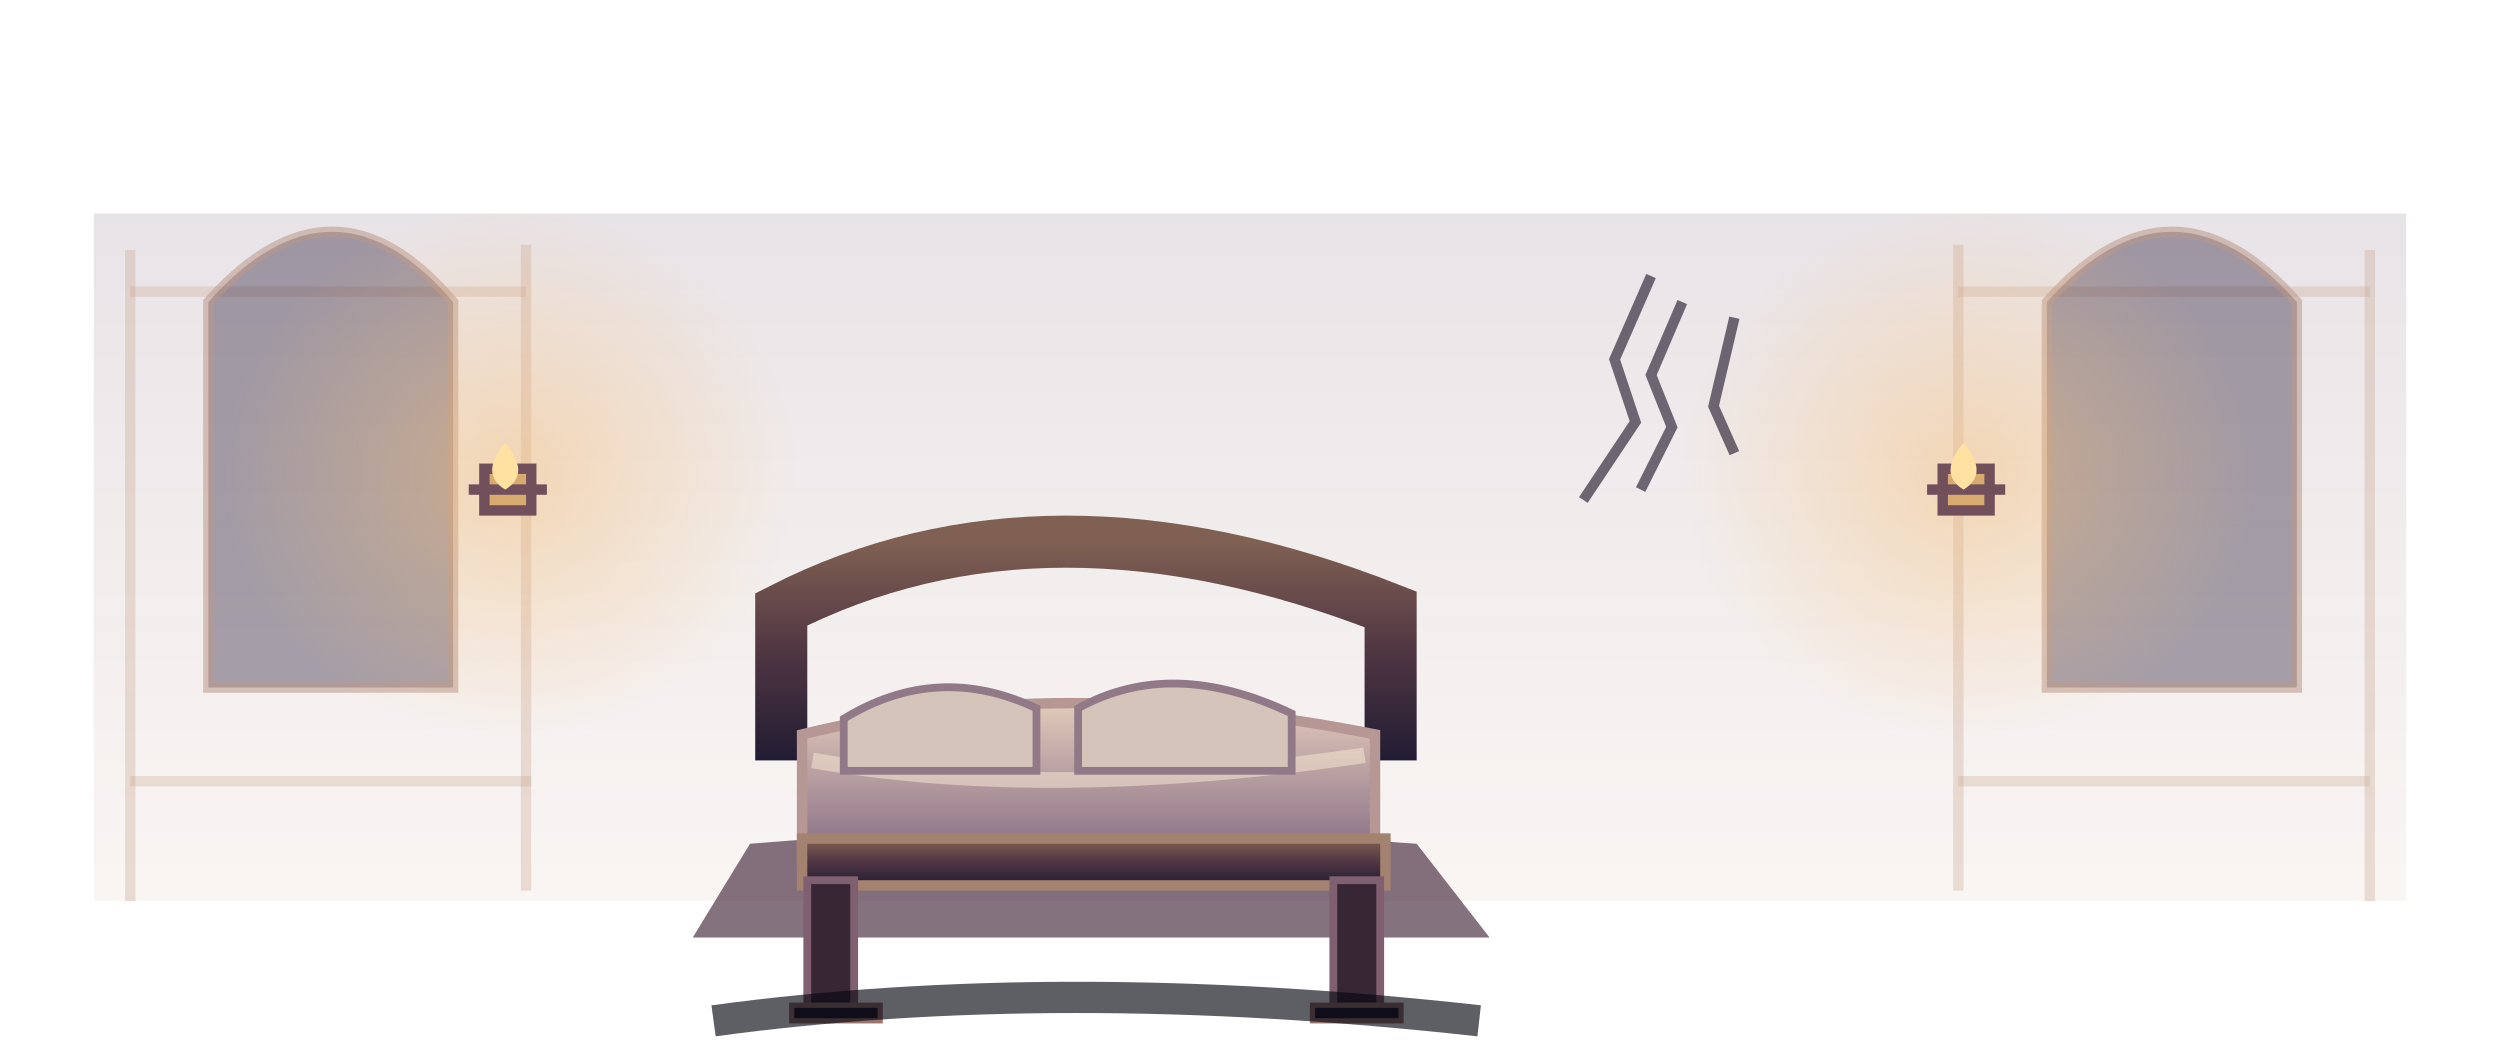
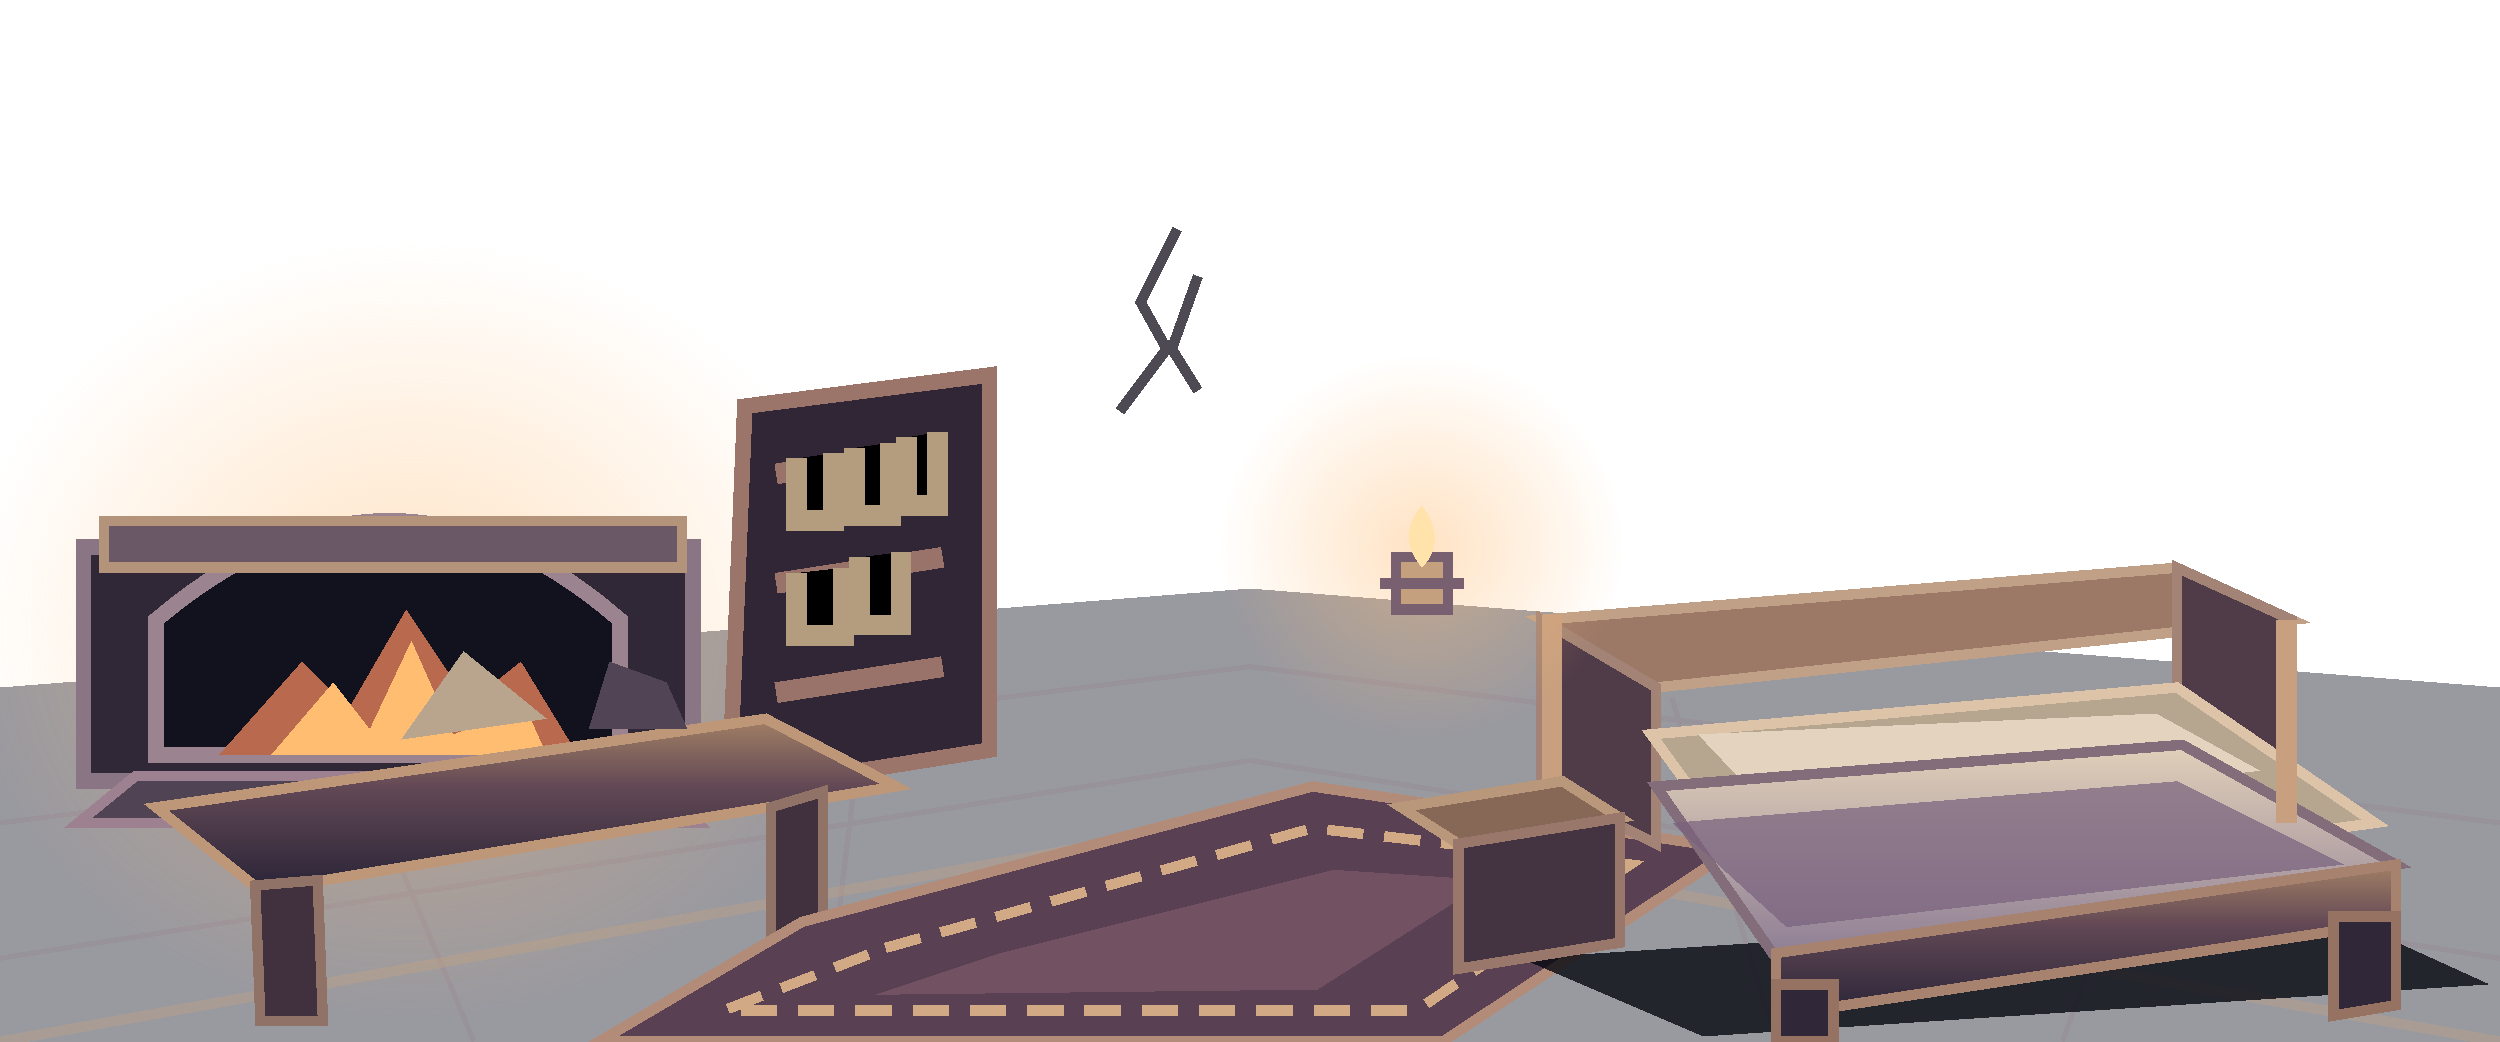
- <svg xmlns="http://www.w3.org/2000/svg" viewBox="0 0 480 200">
+ <svg xmlns="http://www.w3.org/2000/svg" viewBox="0 0 480 200" shape-rendering="crispEdges">
  <defs>
-     <linearGradient id="wall" x2="0" y2="1">
-       <stop stop-color="#6e5067" stop-opacity=".16" />
-       <stop offset="1" stop-color="#b3846d" stop-opacity=".08" />
+     <linearGradient id="wood" x2="0" y2="1">
+       <stop stop-color="#a28065" />
+       <stop offset=".4" stop-color="#624855" />
+       <stop offset="1" stop-color="#292437" />
    </linearGradient>
-     <linearGradient id="wood" x2="0" y2="1">
-       <stop stop-color="#806052" />
-       <stop offset=".5" stop-color="#503643" />
-       <stop offset="1" stop-color="#211c32" />
+     <linearGradient id="linen" x2="0" y2="1">
+       <stop stop-color="#e1d0b9" />
+       <stop offset="1" stop-color="#8d7d94" />
    </linearGradient>
-     <linearGradient id="bed" x2="0" y2="1">
-       <stop stop-color="#e2caba" />
-       <stop offset="1" stop-color="#856c84" />
-     </linearGradient>
-     <radialGradient id="warm">
-       <stop stop-color="#f6bf78" stop-opacity=".48" />
-       <stop offset="1" stop-color="#f6bf78" stop-opacity="0" />
+     <radialGradient id="fire">
+       <stop stop-color="#ffbf7a" stop-opacity=".45" />
+       <stop offset="1" stop-color="#ffbd74" stop-opacity="0" />
    </radialGradient>
  </defs>
-   <path d="M18 41H462V173H18Z" fill="url(#wall)" />
-   <path d="M25 48V173M455 48V173M101 47V171M376 47V171" stroke="#c5a08a" stroke-opacity=".32" stroke-width="2" />
-   <path d="M25 56H101M376 56H455M25 150H102M376 150H455" stroke="#c5a08a" stroke-opacity=".3" stroke-width="2" />
-   <path d="M40 58Q64 31 87 58V132H40Z" fill="#382b43" fill-opacity=".42" stroke="#ba9889" stroke-opacity=".55" stroke-width="2" />
-   <path d="M393 58Q417 31 441 58V132H393Z" fill="#382b43" fill-opacity=".42" stroke="#ba9889" stroke-opacity=".55" stroke-width="2" />
-   <ellipse cx="98" cy="91" rx="55" ry="51" fill="url(#warm)" />
-   <ellipse cx="378" cy="91" rx="55" ry="51" fill="url(#warm)" />
-   <path d="M90 94h15m-12-4h9v8h-9zM370 94h15m-12-4h9v8h-9z" fill="#d7aa70" stroke="#71505c" stroke-width="2" />
-   <path d="M97 85q-5 6 0 9q5-3 0-9M377 85q-5 6 0 9q5-3 0-9" fill="#ffe1a1" />
-   <path d="M144 162Q203 157 272 162L286 180H133Z" fill="#513648" opacity=".7" />
-   <path d="M150 146V117Q201 91 267 117V146" fill="none" stroke="url(#wood)" stroke-width="10" />
-   <path d="M154 141Q203 129 264 141V165H154Z" fill="url(#bed)" stroke="#b69794" stroke-width="2" />
-   <path d="M156 146Q201 154 262 145" fill="none" stroke="#f1dfcd" stroke-opacity=".6" stroke-width="3" />
-   <path d="M154 161H266V170H154Z" fill="url(#wood)" stroke="#a48270" stroke-width="2" />
-   <path d="M155 169h9v25h-9zM256 169h9v25h-9z" fill="#372634" stroke="#806070" stroke-width="1.5" />
-   <path d="M152 193h17v3h-17zM252 193h17v3h-17z" fill="#1b1726" stroke="#9a756e" stroke-width="1" />
-   <path d="M137 196q66-9 147 0" fill="none" stroke="#080913" stroke-opacity=".65" stroke-width="6" />
-   <path d="M162 138q18-11 37-2v12h-37ZM207 136q18-10 41 1v11h-41Z" fill="#d5c4ba" stroke="#927988" stroke-width="1.5" />
-   <path d="M317 53l-7 16 4 12-10 15m19-38-6 14 4 10-6 12m18-33-4 17 4 9" fill="none" stroke="#160e22" stroke-opacity=".6" stroke-width="2" />
+   <path d="M0 132L240 113L480 132V200H0Z" fill="#1c1c2d" opacity=".45" />
+   <path d="M0 158L240 128L480 158M0 184L240 146L480 184M70 150L91 200M166 135L158 200M321 134L341 200M414 150L396 200" fill="none" stroke="#958291" stroke-opacity=".33" />
+   <path d="M0 200L240 157L480 200" fill="none" stroke="#c3a17e" opacity=".35" stroke-width="2" />
+   <ellipse cx="79" cy="121" rx="87" ry="75" fill="url(#fire)" />
+   <path d="M16 105H133V150H16Z" fill="#302737" stroke="#897584" stroke-width="3" />
+   <path d="M30 145V119Q75 81 119 119V145Z" fill="#12121e" stroke="#9b8490" stroke-width="3" />
+   <path d="M20 100H131V109H20Z" fill="#6b5867" stroke="#b4937b" stroke-width="2" />
+   <path d="M42 145L58 127L67 136L78 117L90 135L100 127L111 145" fill="#b9694d" />
+   <path d="M52 145L64 131L71 140L79 123L87 141L101 136L105 145" fill="#ffbd71" />
+   <path d="M26 149H125L134 158H15Z" fill="#504354" stroke="#9e8190" stroke-width="2" />
+   <path d="M143 78L190 72V144L140 152Z" fill="#302635" stroke="#9c756a" stroke-width="3" />
+   <path d="M149 91L181 86M149 112L181 107M149 133L181 128" stroke="#997369" stroke-width="4" />
+   <path d="M153 88V100H160V87M164 86V99H171V85M174 84V97H180V83M153 110V122H162V109M165 107V120H173V106" stroke="#b49c7f" stroke-width="4" />
+   <path d="M30 155L147 138L172 151L50 171Z" fill="url(#wood)" stroke="#be9779" stroke-width="2" />
+   <path d="M49 170L61 169L62 196H50ZM148 155L158 152V183H148Z" fill="#41303d" stroke="#917267" stroke-width="2" />
+   <path d="M77 142L89 125L105 138Z" fill="#b9a58d" />
+   <path d="M113 140L117 127L128 131L132 140Z" fill="#514454" />
+   <path d="M154 177L252 151L333 163L277 200H115Z" fill="#594052" stroke="#b28c78" stroke-width="2" />
+   <path d="M170 182L252 159L313 166L272 194H139Z" fill="none" stroke="#d1aa85" stroke-width="2" stroke-dasharray="7 4" />
+   <path d="M192 183L256 167L286 169L253 190L168 191Z" fill="#8c6273" opacity=".5" />
+   <path d="M292 184L445 174L478 189L327 199Z" fill="#050710" opacity=".8" />
+   <path d="M296 119L418 109L440 119L318 132Z" fill="#9c7867" stroke="#c0a086" stroke-width="2" />
+   <path d="M296 119L318 132V162L296 151ZM418 109L440 119V158L418 147Z" fill="#503b49" stroke="#a28375" stroke-width="2" />
+   <path d="M317 141L418 132L456 158L341 174Z" fill="#b6a58f" stroke="#ddc4a9" stroke-width="2" />
+   <path d="M326 141L414 137L434 148L342 158Z" fill="#e4d4bf" />
+   <path d="M318 151L419 143L460 166L341 184Z" fill="url(#linen)" stroke="#846d7a" stroke-width="2" />
+   <path d="M321 158L418 150L450 166L343 178Z" fill="#78617d" opacity=".7" />
+   <path d="M341 183L460 166V177L341 195Z" fill="url(#wood)" stroke="#a7836f" stroke-width="2" />
+   <path d="M341 189H352V200H341ZM448 176H460V193L448 195Z" fill="#302738" stroke="#967263" stroke-width="2" />
+   <path d="M298 118V163M439 119V158" stroke="#c8a07f" stroke-width="4" />
+   <path d="M269 155L300 150L311 157L280 162Z" fill="#876857" stroke="#b9977b" stroke-width="2" />
+   <path d="M280 162L311 157V181L280 186Z" fill="#443340" stroke="#99776b" stroke-width="2" />
+   <ellipse cx="273" cy="105" rx="39" ry="37" fill="url(#fire)" />
+   <path d="M265 112H281M268 107H278V117H268Z" fill="#c5a07e" stroke="#786071" stroke-width="2" />
+   <path d="M273 109Q268 103 273 97Q278 104 273 109" fill="#ffe3aa" />
+   <path d="M226 44l-7 14 5 9-9 12m15-26-5 14 5 8" fill="none" stroke="#110d1b" stroke-width="2" opacity=".75" />
</svg>
